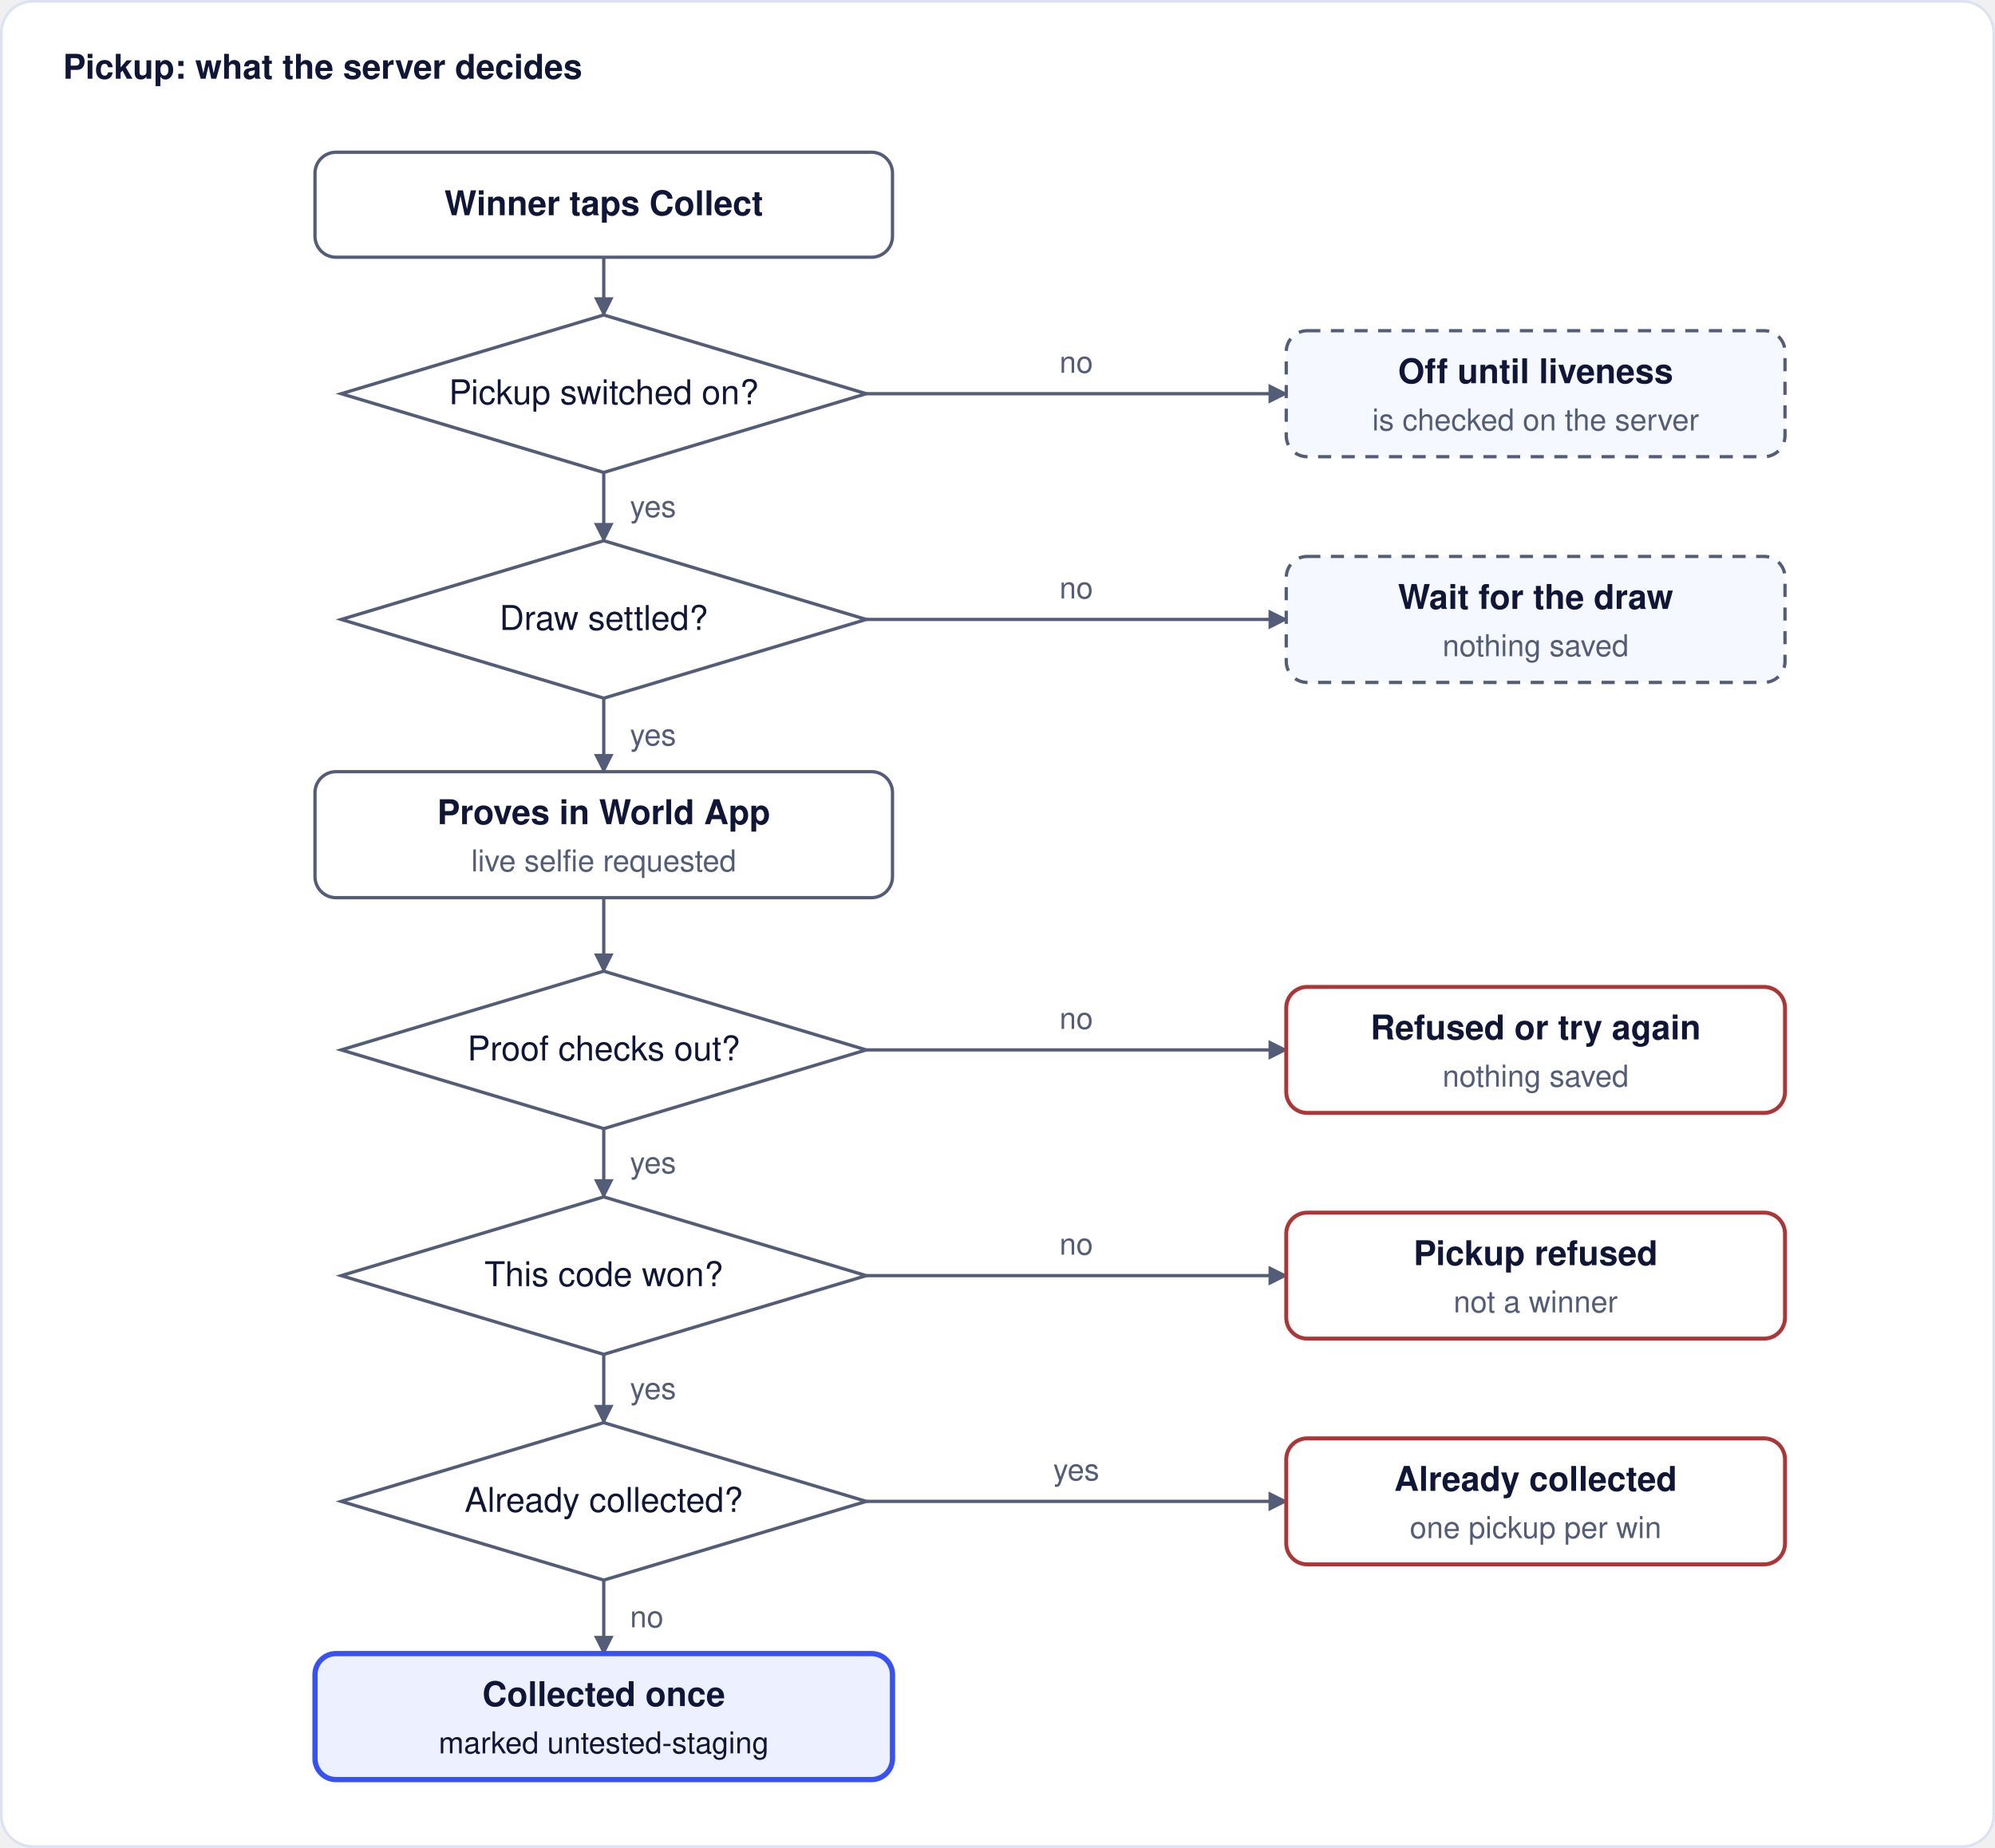
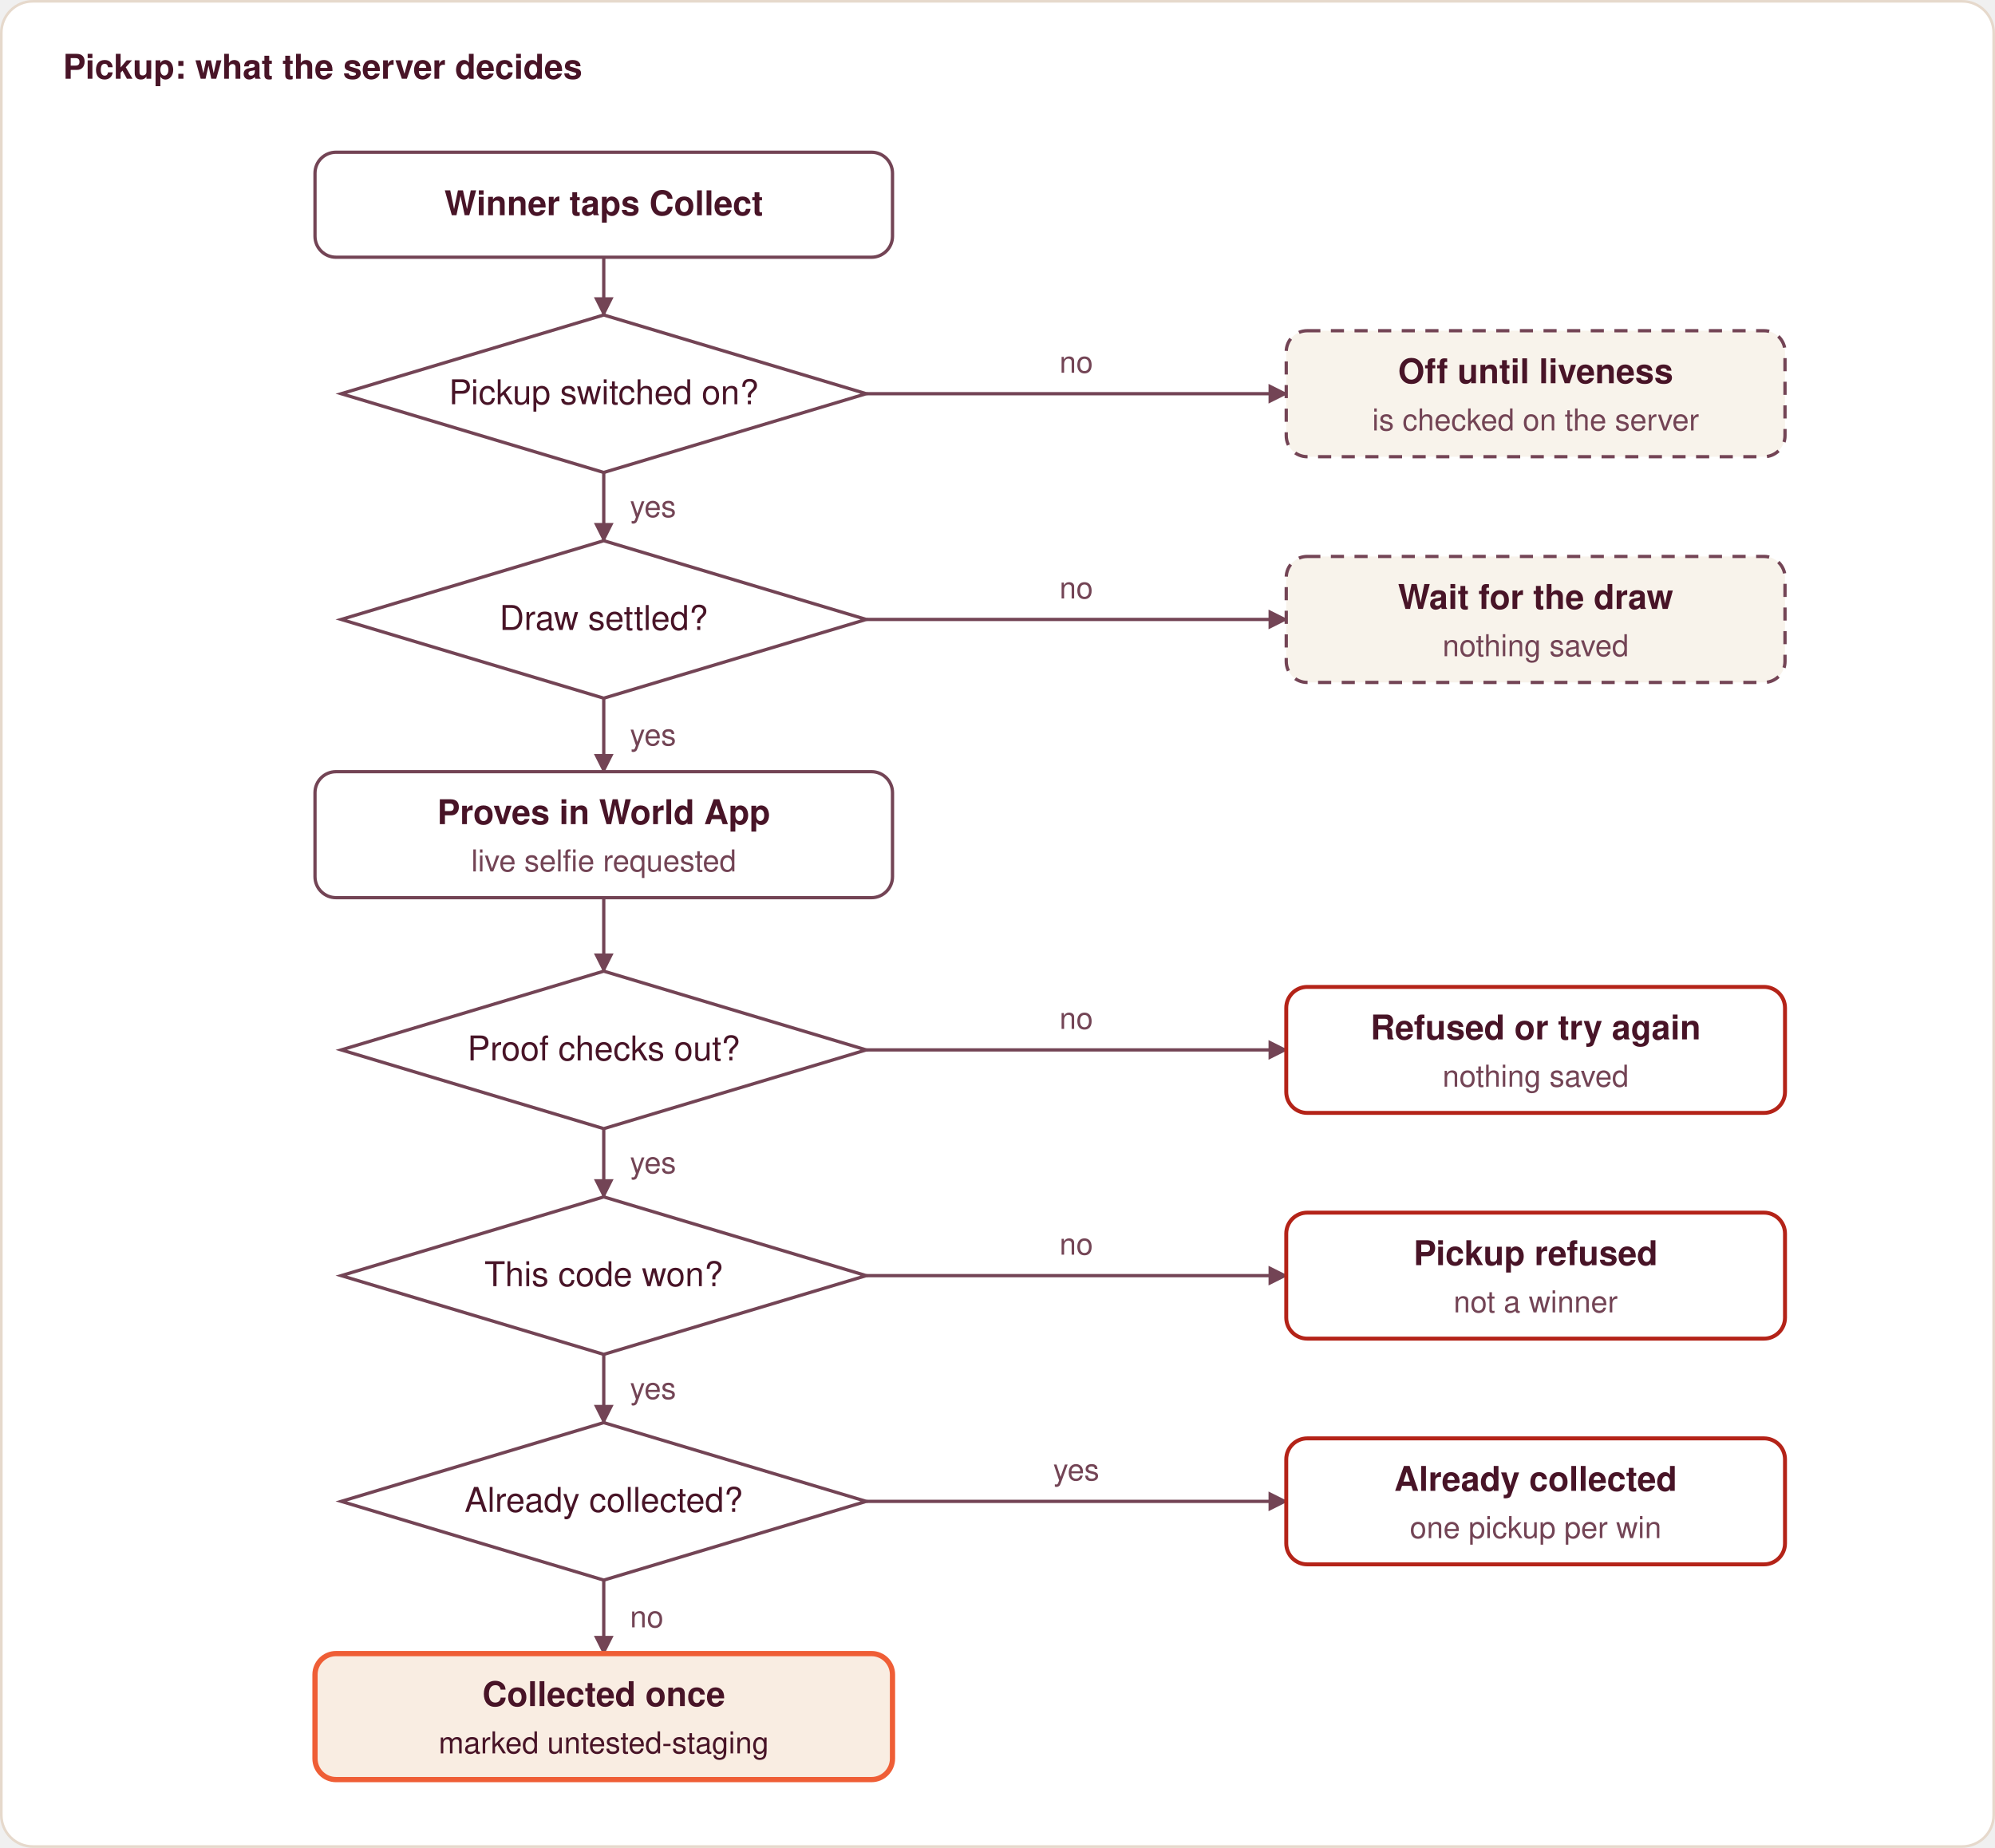
- <svg xmlns="http://www.w3.org/2000/svg" viewBox="0 0 760 704" width="760" height="704" role="img" font-size="13" font-family="Manrope, -apple-system, BlinkMacSystemFont, 'Segoe UI', Helvetica, Arial, sans-serif">
-   <rect x="0.5" y="0.5" width="759" height="703" rx="12" fill="#FFFFFF" stroke="#DCE2F1" />
+ <svg xmlns="http://www.w3.org/2000/svg" viewBox="0 0 760 704" width="760" height="704" role="img" font-size="13" font-family="Geist, -apple-system, BlinkMacSystemFont, 'Segoe UI', Helvetica, Arial, sans-serif">
+   <rect x="0.5" y="0.5" width="759" height="703" rx="12" fill="#FFFFFF" stroke="#E6D9CC" />
  <defs>
    <marker id="pickup-arrow" viewBox="0 0 10 10" refX="9" refY="5" markerWidth="6" markerHeight="6" orient="auto-start-reverse">
-       <path d="M0 0L10 5L0 10z" fill="#545D78" />
+       <path d="M0 0L10 5L0 10z" fill="#734455" />
    </marker>
  </defs>
-   <text x="24" y="30" text-anchor="start" font-weight="600" fill="#101637">Pickup: what the server decides</text>
-   <g fill="none" stroke="#545D78" stroke-width="1.25">
+   <text x="24" y="30" text-anchor="start" font-weight="600" fill="#481427">Pickup: what the server decides</text>
+   <g fill="none" stroke="#734455" stroke-width="1.25">
    <path d="M230 98V120" marker-end="url(#pickup-arrow)" />
    <path d="M230 180V206" marker-end="url(#pickup-arrow)" />
    <path d="M230 266V294" marker-end="url(#pickup-arrow)" />
    <path d="M230 342V370" marker-end="url(#pickup-arrow)" />
    <path d="M230 430V456" marker-end="url(#pickup-arrow)" />
    <path d="M230 516V542" marker-end="url(#pickup-arrow)" />
    <path d="M230 602V630" marker-end="url(#pickup-arrow)" />
    <path d="M330 150H490" marker-end="url(#pickup-arrow)" />
    <path d="M330 236H490" marker-end="url(#pickup-arrow)" />
    <path d="M330 400H490" marker-end="url(#pickup-arrow)" />
    <path d="M330 486H490" marker-end="url(#pickup-arrow)" />
    <path d="M330 572H490" marker-end="url(#pickup-arrow)" />
  </g>
-   <rect x="120" y="58" width="220" height="40" rx="8" fill="#FFFFFF" stroke="#545D78" stroke-width="1.25" />
-   <text x="230" y="82" text-anchor="middle" font-weight="600" fill="#101637">Winner taps Collect</text>
-   <polygon points="130,150 230,120 330,150 230,180" fill="#FFFFFF" stroke="#545D78" stroke-width="1.25" />
-   <text x="230" y="154" text-anchor="middle" fill="#101637">Pickup switched on?</text>
-   <polygon points="130,236 230,206 330,236 230,266" fill="#FFFFFF" stroke="#545D78" stroke-width="1.25" />
-   <text x="230" y="240" text-anchor="middle" fill="#101637">Draw settled?</text>
-   <polygon points="130,400 230,370 330,400 230,430" fill="#FFFFFF" stroke="#545D78" stroke-width="1.25" />
-   <text x="230" y="404" text-anchor="middle" fill="#101637">Proof checks out?</text>
-   <polygon points="130,486 230,456 330,486 230,516" fill="#FFFFFF" stroke="#545D78" stroke-width="1.25" />
-   <text x="230" y="490" text-anchor="middle" fill="#101637">This code won?</text>
-   <polygon points="130,572 230,542 330,572 230,602" fill="#FFFFFF" stroke="#545D78" stroke-width="1.25" />
-   <text x="230" y="576" text-anchor="middle" fill="#101637">Already collected?</text>
-   <rect x="120" y="294" width="220" height="48" rx="8" fill="#FFFFFF" stroke="#545D78" stroke-width="1.25" />
-   <text x="230" y="314" text-anchor="middle" font-weight="600" fill="#101637">Proves in World App</text>
-   <text x="230" y="332" text-anchor="middle" font-size="11.5" fill="#545D78">live selfie requested</text>
-   <rect x="120" y="630" width="220" height="48" rx="8" fill="#EDF1FF" stroke="#3851F5" stroke-width="2" />
-   <text x="230" y="650" text-anchor="middle" font-weight="600" fill="#101637">Collected once</text>
-   <text x="230" y="668" text-anchor="middle" font-size="11.5" fill="#101637">marked untested-staging</text>
-   <rect x="490" y="126" width="190" height="48" rx="8" fill="#F6F8FF" stroke="#545D78" stroke-width="1.25" stroke-dasharray="5 4" />
-   <text x="585" y="146" text-anchor="middle" font-weight="600" fill="#101637">Off until liveness</text>
-   <text x="585" y="164" text-anchor="middle" font-size="11.5" fill="#545D78">is checked on the server</text>
-   <text x="410" y="142" text-anchor="middle" font-size="11.5" fill="#545D78">no</text>
-   <rect x="490" y="212" width="190" height="48" rx="8" fill="#F6F8FF" stroke="#545D78" stroke-width="1.25" stroke-dasharray="5 4" />
-   <text x="585" y="232" text-anchor="middle" font-weight="600" fill="#101637">Wait for the draw</text>
-   <text x="585" y="250" text-anchor="middle" font-size="11.5" fill="#545D78">nothing saved</text>
-   <text x="410" y="228" text-anchor="middle" font-size="11.5" fill="#545D78">no</text>
-   <rect x="490" y="376" width="190" height="48" rx="8" fill="#FFFFFF" stroke="#AD3535" stroke-width="1.5" />
-   <text x="585" y="396" text-anchor="middle" font-weight="600" fill="#101637">Refused or try again</text>
-   <text x="585" y="414" text-anchor="middle" font-size="11.5" fill="#545D78">nothing saved</text>
-   <text x="410" y="392" text-anchor="middle" font-size="11.5" fill="#545D78">no</text>
-   <rect x="490" y="462" width="190" height="48" rx="8" fill="#FFFFFF" stroke="#AD3535" stroke-width="1.5" />
-   <text x="585" y="482" text-anchor="middle" font-weight="600" fill="#101637">Pickup refused</text>
-   <text x="585" y="500" text-anchor="middle" font-size="11.5" fill="#545D78">not a winner</text>
-   <text x="410" y="478" text-anchor="middle" font-size="11.5" fill="#545D78">no</text>
-   <rect x="490" y="548" width="190" height="48" rx="8" fill="#FFFFFF" stroke="#AD3535" stroke-width="1.5" />
-   <text x="585" y="568" text-anchor="middle" font-weight="600" fill="#101637">Already collected</text>
-   <text x="585" y="586" text-anchor="middle" font-size="11.5" fill="#545D78">one pickup per win</text>
-   <text x="410" y="564" text-anchor="middle" font-size="11.5" fill="#545D78">yes</text>
-   <text x="240" y="197" text-anchor="start" font-size="11.5" fill="#545D78">yes</text>
-   <text x="240" y="284" text-anchor="start" font-size="11.5" fill="#545D78">yes</text>
-   <text x="240" y="447" text-anchor="start" font-size="11.5" fill="#545D78">yes</text>
-   <text x="240" y="533" text-anchor="start" font-size="11.5" fill="#545D78">yes</text>
-   <text x="240" y="620" text-anchor="start" font-size="11.5" fill="#545D78">no</text>
+   <rect x="120" y="58" width="220" height="40" rx="8" fill="#FFFFFF" stroke="#734455" stroke-width="1.25" />
+   <text x="230" y="82" text-anchor="middle" font-weight="600" fill="#481427">Winner taps Collect</text>
+   <polygon points="130,150 230,120 330,150 230,180" fill="#FFFFFF" stroke="#734455" stroke-width="1.25" />
+   <text x="230" y="154" text-anchor="middle" fill="#481427">Pickup switched on?</text>
+   <polygon points="130,236 230,206 330,236 230,266" fill="#FFFFFF" stroke="#734455" stroke-width="1.25" />
+   <text x="230" y="240" text-anchor="middle" fill="#481427">Draw settled?</text>
+   <polygon points="130,400 230,370 330,400 230,430" fill="#FFFFFF" stroke="#734455" stroke-width="1.25" />
+   <text x="230" y="404" text-anchor="middle" fill="#481427">Proof checks out?</text>
+   <polygon points="130,486 230,456 330,486 230,516" fill="#FFFFFF" stroke="#734455" stroke-width="1.25" />
+   <text x="230" y="490" text-anchor="middle" fill="#481427">This code won?</text>
+   <polygon points="130,572 230,542 330,572 230,602" fill="#FFFFFF" stroke="#734455" stroke-width="1.25" />
+   <text x="230" y="576" text-anchor="middle" fill="#481427">Already collected?</text>
+   <rect x="120" y="294" width="220" height="48" rx="8" fill="#FFFFFF" stroke="#734455" stroke-width="1.25" />
+   <text x="230" y="314" text-anchor="middle" font-weight="600" fill="#481427">Proves in World App</text>
+   <text x="230" y="332" text-anchor="middle" font-size="11.5" fill="#734455">live selfie requested</text>
+   <rect x="120" y="630" width="220" height="48" rx="8" fill="#F9EDE2" stroke="#EF5E36" stroke-width="2" />
+   <text x="230" y="650" text-anchor="middle" font-weight="600" fill="#481427">Collected once</text>
+   <text x="230" y="668" text-anchor="middle" font-size="11.5" fill="#481427">marked untested-staging</text>
+   <rect x="490" y="126" width="190" height="48" rx="8" fill="#F8F3EB" stroke="#734455" stroke-width="1.25" stroke-dasharray="5 4" />
+   <text x="585" y="146" text-anchor="middle" font-weight="600" fill="#481427">Off until liveness</text>
+   <text x="585" y="164" text-anchor="middle" font-size="11.5" fill="#734455">is checked on the server</text>
+   <text x="410" y="142" text-anchor="middle" font-size="11.5" fill="#734455">no</text>
+   <rect x="490" y="212" width="190" height="48" rx="8" fill="#F8F3EB" stroke="#734455" stroke-width="1.25" stroke-dasharray="5 4" />
+   <text x="585" y="232" text-anchor="middle" font-weight="600" fill="#481427">Wait for the draw</text>
+   <text x="585" y="250" text-anchor="middle" font-size="11.5" fill="#734455">nothing saved</text>
+   <text x="410" y="228" text-anchor="middle" font-size="11.5" fill="#734455">no</text>
+   <rect x="490" y="376" width="190" height="48" rx="8" fill="#FFFFFF" stroke="#B42318" stroke-width="1.5" />
+   <text x="585" y="396" text-anchor="middle" font-weight="600" fill="#481427">Refused or try again</text>
+   <text x="585" y="414" text-anchor="middle" font-size="11.5" fill="#734455">nothing saved</text>
+   <text x="410" y="392" text-anchor="middle" font-size="11.5" fill="#734455">no</text>
+   <rect x="490" y="462" width="190" height="48" rx="8" fill="#FFFFFF" stroke="#B42318" stroke-width="1.5" />
+   <text x="585" y="482" text-anchor="middle" font-weight="600" fill="#481427">Pickup refused</text>
+   <text x="585" y="500" text-anchor="middle" font-size="11.5" fill="#734455">not a winner</text>
+   <text x="410" y="478" text-anchor="middle" font-size="11.5" fill="#734455">no</text>
+   <rect x="490" y="548" width="190" height="48" rx="8" fill="#FFFFFF" stroke="#B42318" stroke-width="1.5" />
+   <text x="585" y="568" text-anchor="middle" font-weight="600" fill="#481427">Already collected</text>
+   <text x="585" y="586" text-anchor="middle" font-size="11.5" fill="#734455">one pickup per win</text>
+   <text x="410" y="564" text-anchor="middle" font-size="11.5" fill="#734455">yes</text>
+   <text x="240" y="197" text-anchor="start" font-size="11.5" fill="#734455">yes</text>
+   <text x="240" y="284" text-anchor="start" font-size="11.5" fill="#734455">yes</text>
+   <text x="240" y="447" text-anchor="start" font-size="11.5" fill="#734455">yes</text>
+   <text x="240" y="533" text-anchor="start" font-size="11.5" fill="#734455">yes</text>
+   <text x="240" y="620" text-anchor="start" font-size="11.5" fill="#734455">no</text>
</svg>
